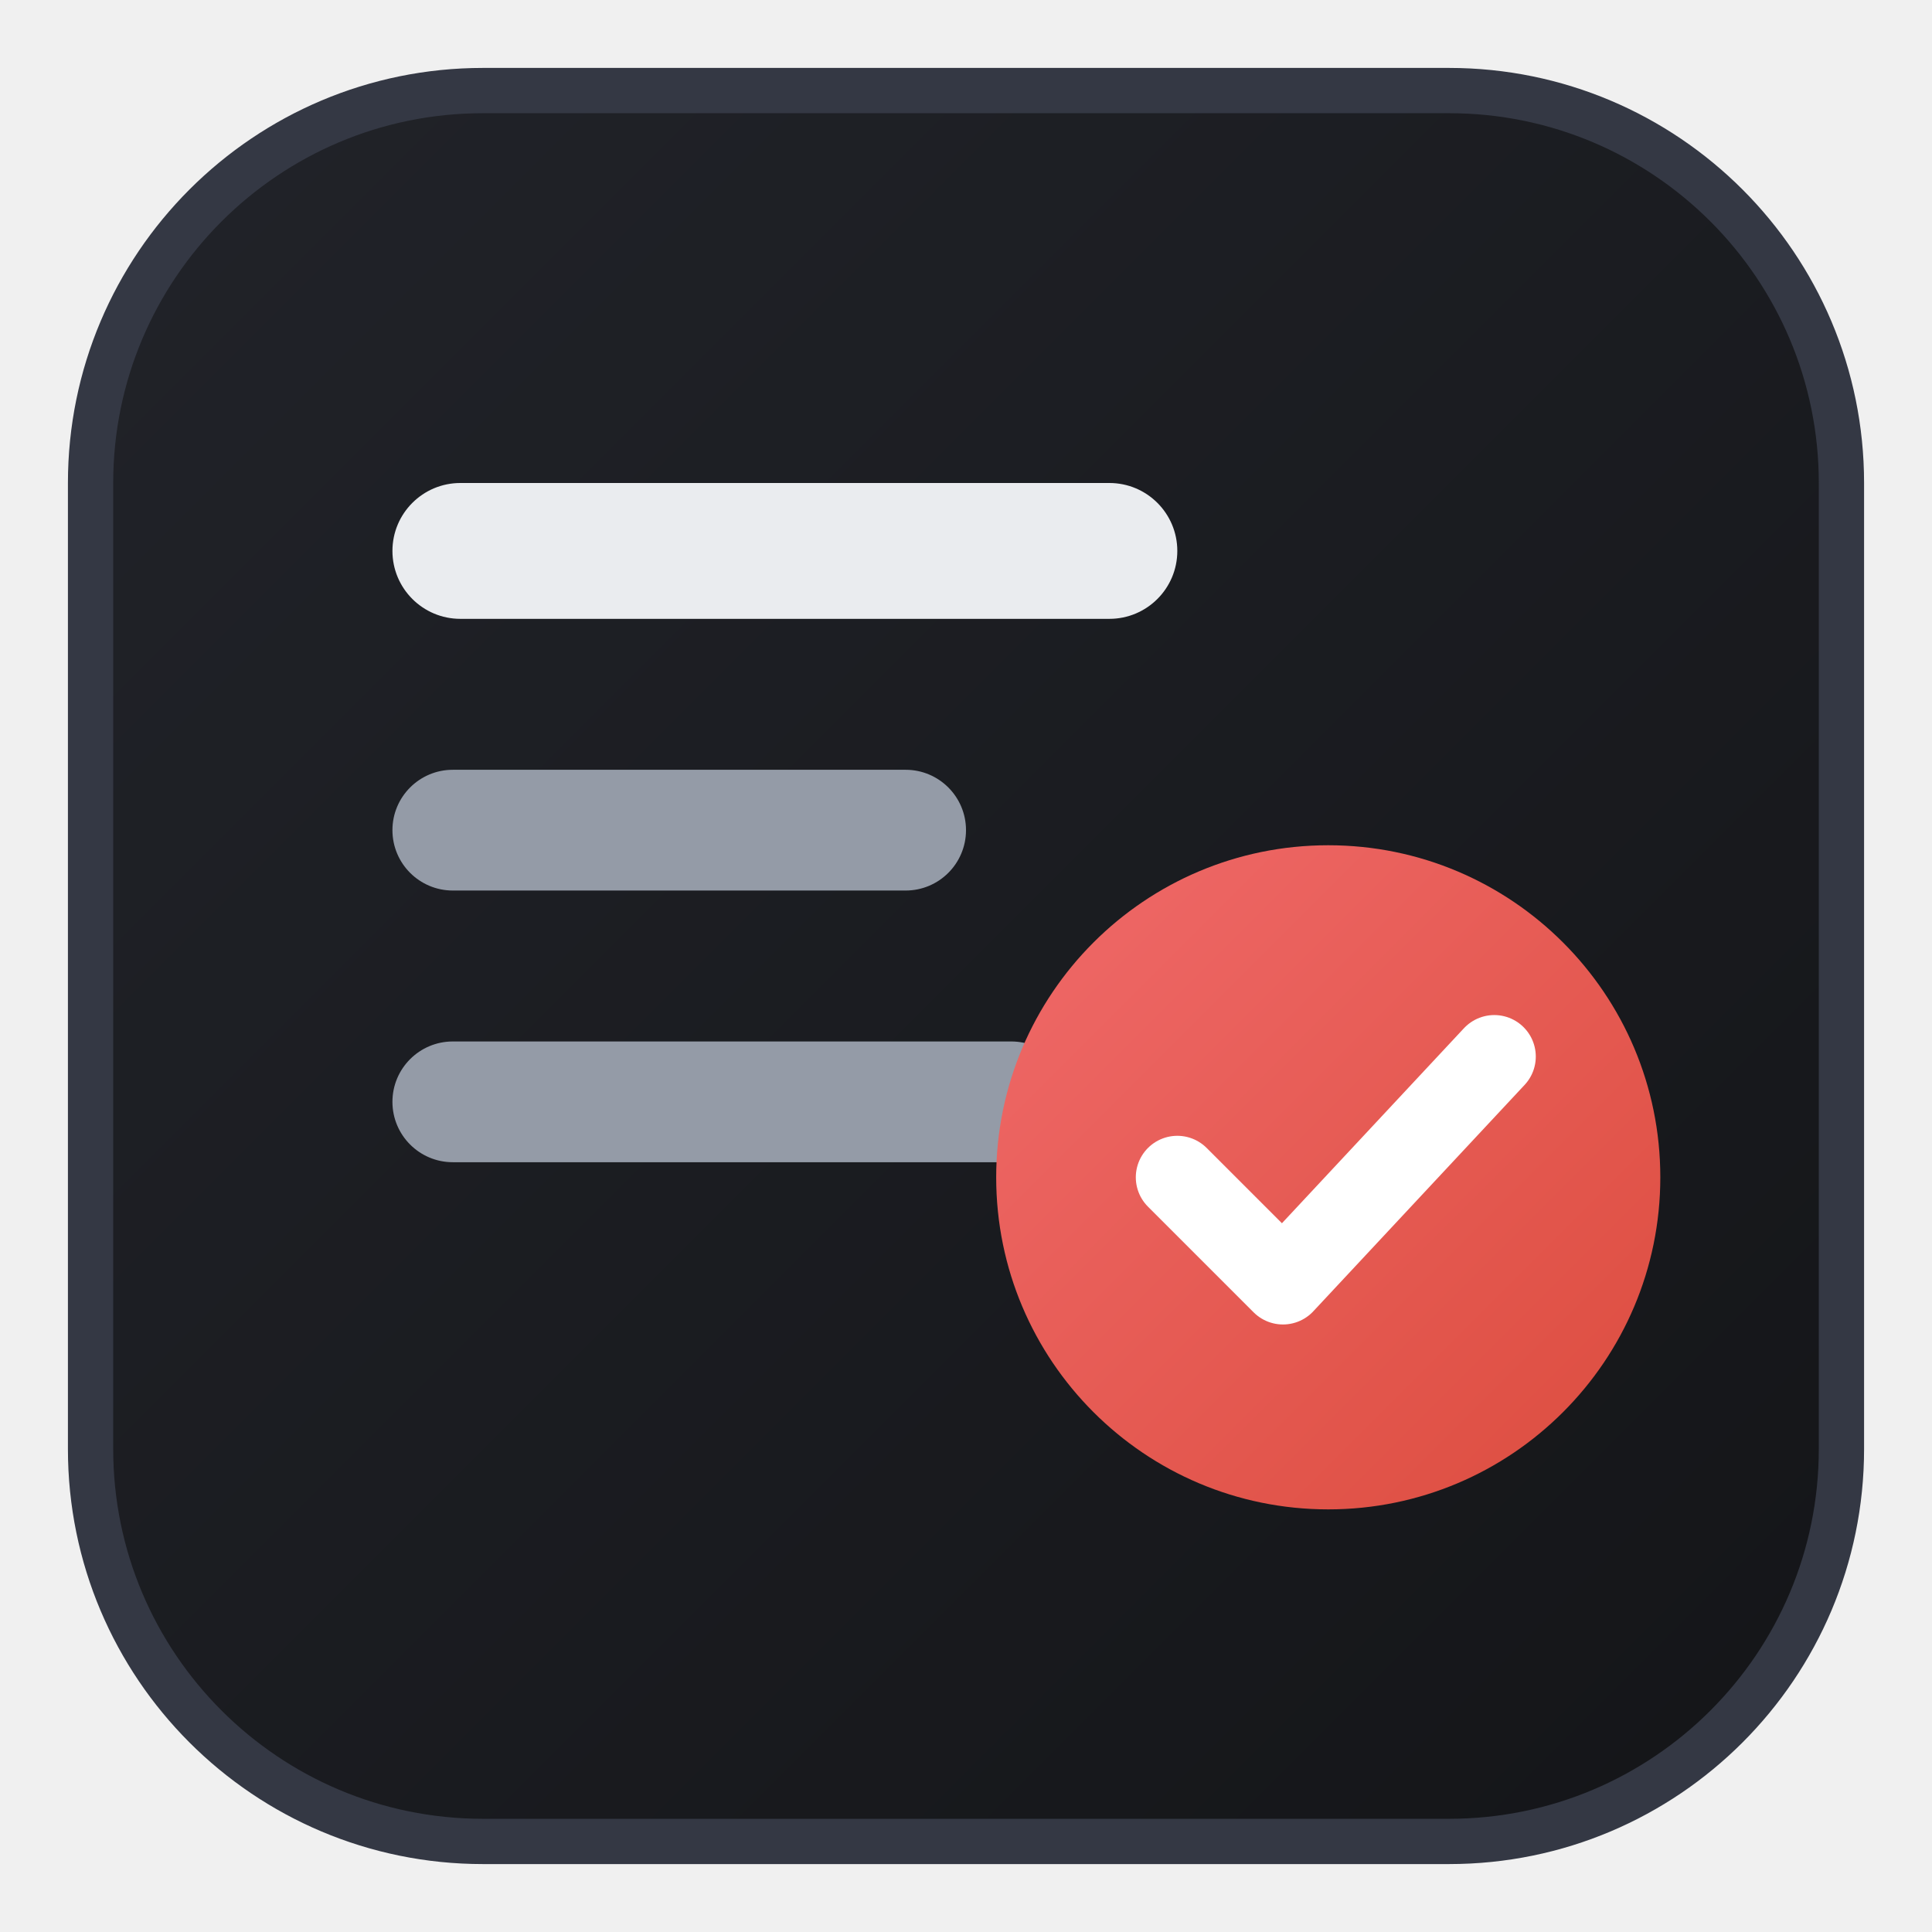
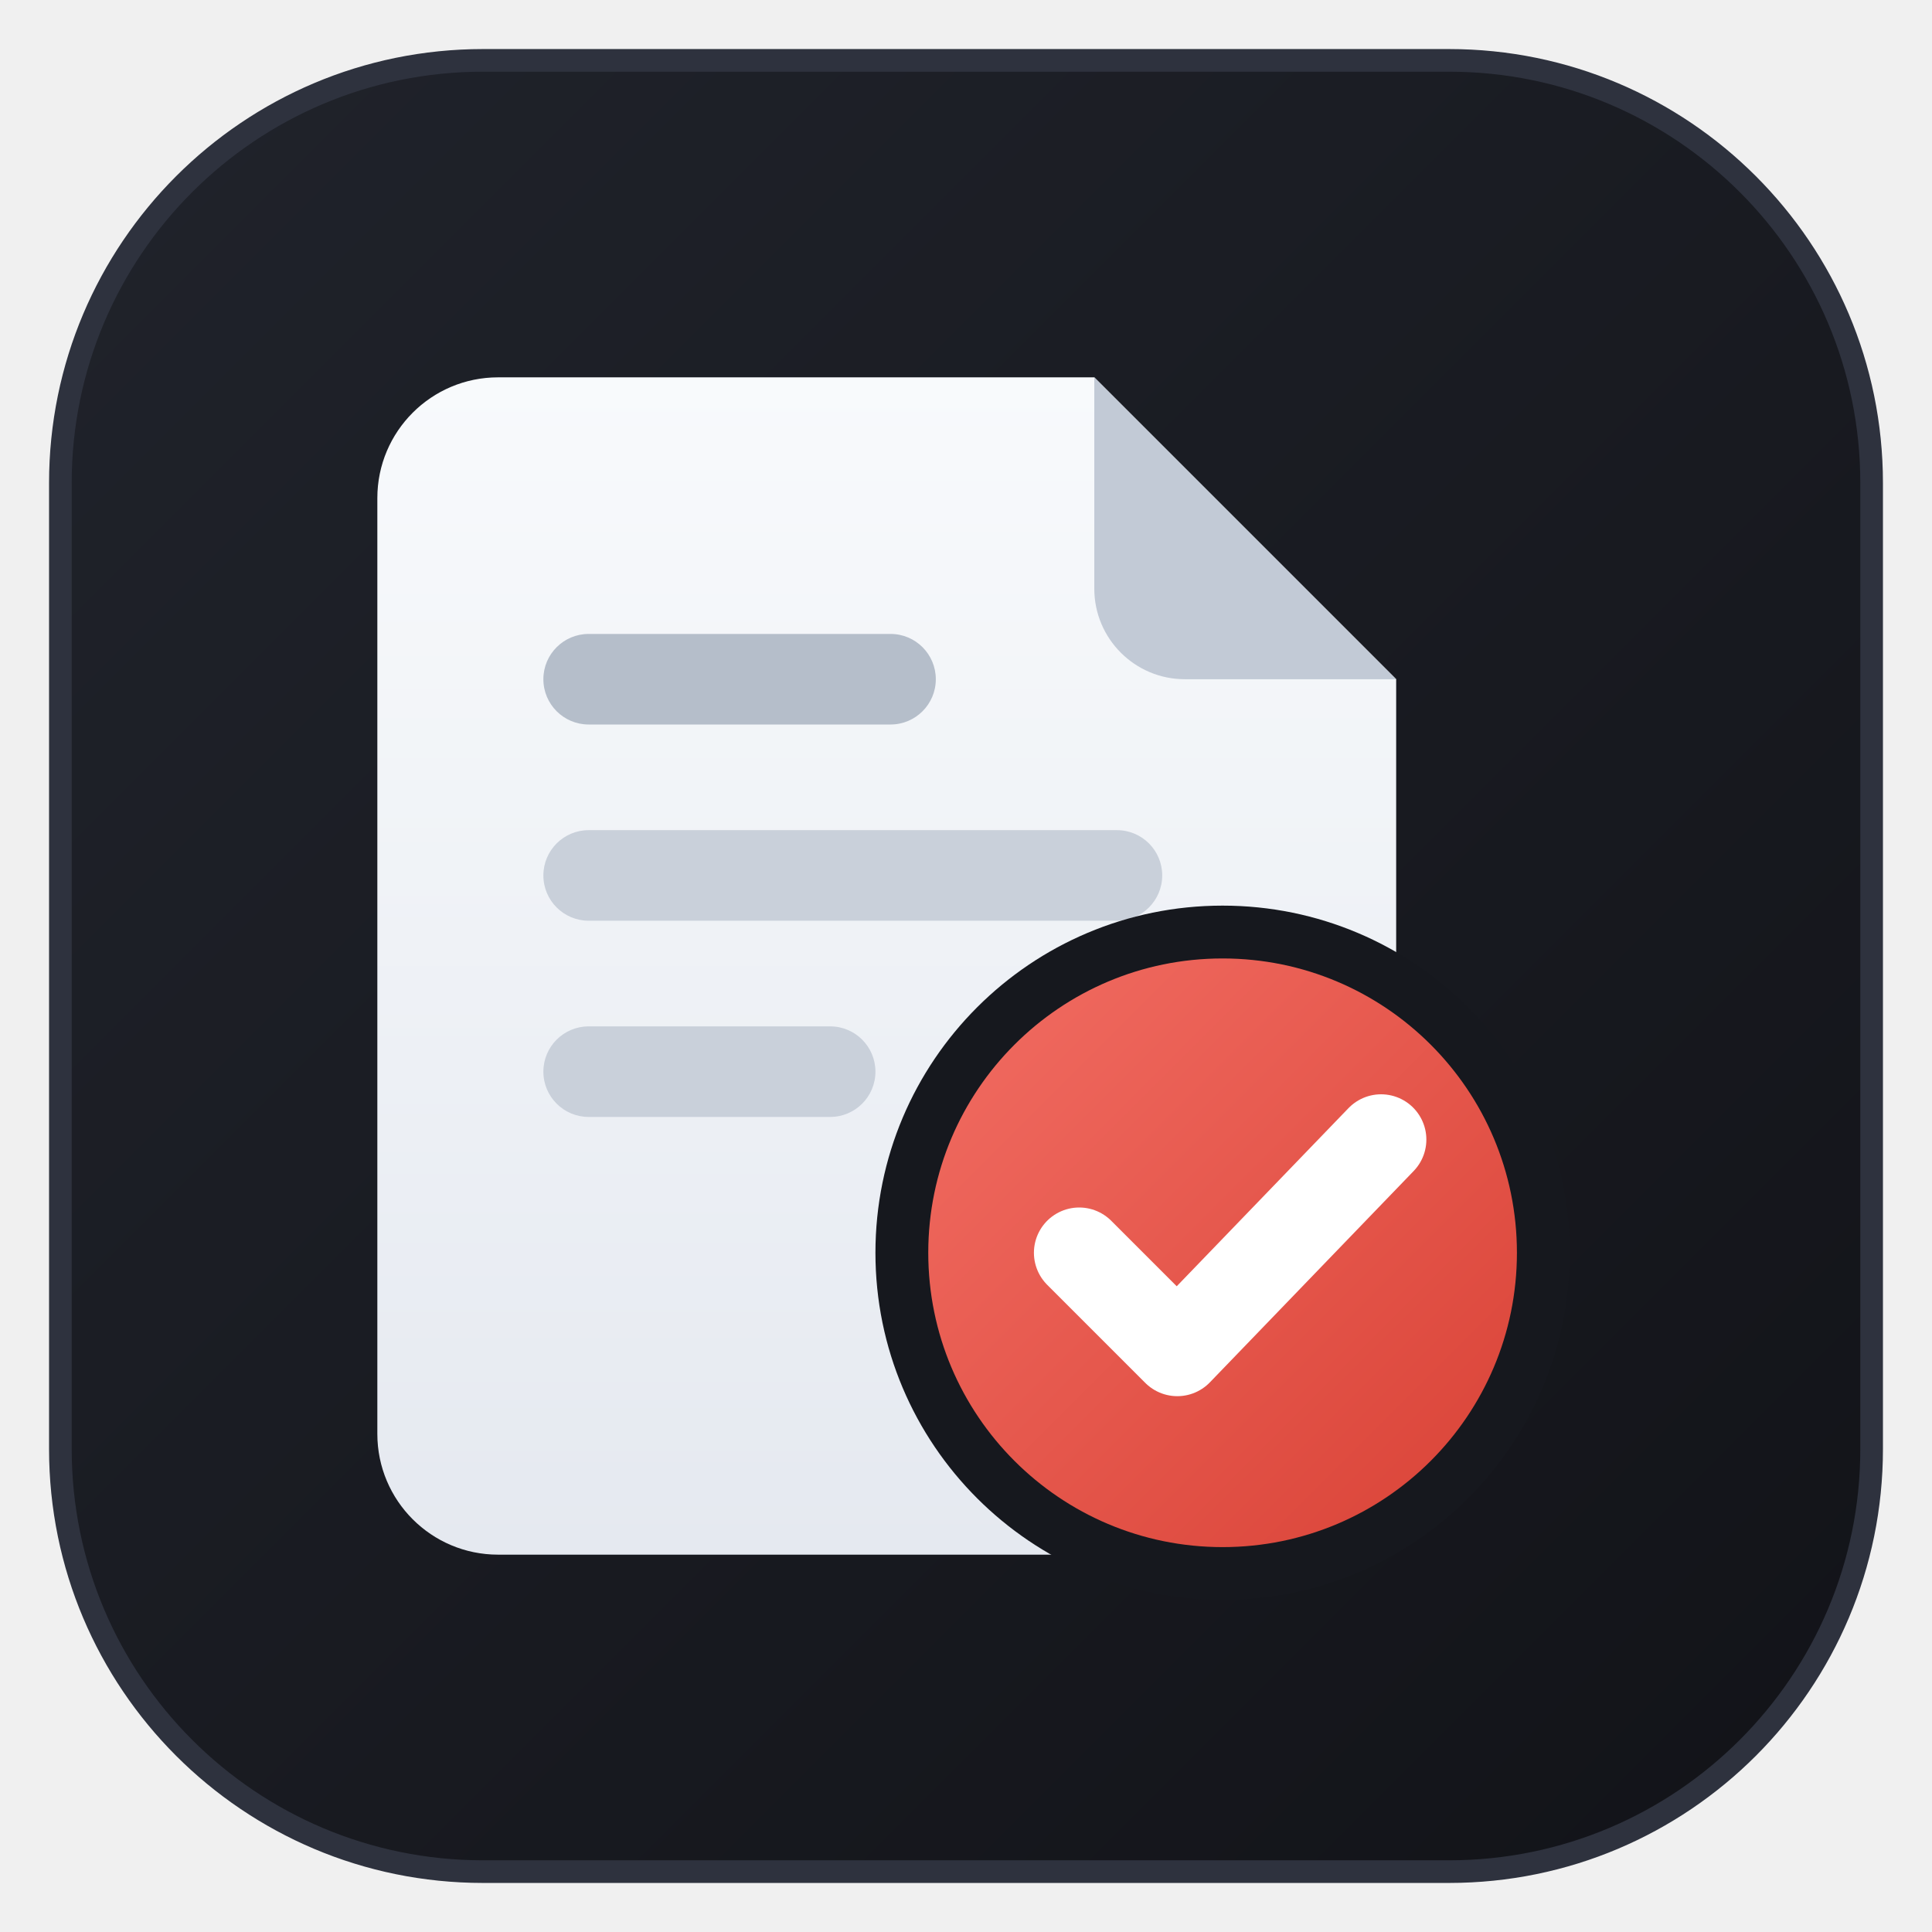
<svg xmlns="http://www.w3.org/2000/svg" viewBox="0 0 256 256" width="256" height="256">
  <defs>
    <linearGradient id="bg" x1="0" y1="0" x2="1" y2="1">
-       <stop offset="0%" stop-color="#212329" />
-       <stop offset="100%" stop-color="#141518" />
+       <stop offset="0%" stop-color="#20232B" />
+       <stop offset="100%" stop-color="#121318" />
+     </linearGradient>
+     <linearGradient id="page" x1="0" y1="0" x2="0" y2="1">
+       <stop offset="0%" stop-color="#F8FAFC" />
+       <stop offset="100%" stop-color="#E5E9F0" />
    </linearGradient>
    <linearGradient id="accent" x1="0" y1="0" x2="1" y2="1">
-       <stop offset="0%" stop-color="#F06A6A" />
-       <stop offset="100%" stop-color="#DC4C3E" />
+       <stop offset="0%" stop-color="#F26D63" />
+       <stop offset="100%" stop-color="#D94236" />
    </linearGradient>
  </defs>
-   <rect x="12" y="12" width="232" height="232" rx="52" fill="url(#bg)" stroke="#343844" stroke-width="6" />
-   <rect x="52" y="64" width="104" height="18" rx="9" fill="#EAECEF" />
-   <rect x="52" y="102" width="76" height="16" rx="8" fill="#949BA7" />
-   <rect x="52" y="138" width="90" height="16" rx="8" fill="#949BA7" />
-   <circle cx="176" cy="156" r="44" fill="url(#accent)" />
-   <path d="M156 156 L170 170 L198 140" fill="none" stroke="#FFFFFF" stroke-width="11" stroke-linecap="round" stroke-linejoin="round" />
+   <rect x="8" y="8" width="240" height="240" rx="56" fill="url(#bg)" stroke="#2E323E" stroke-width="3" />
+   <path d="M66 50            H145            L185 90            V190            A16 16 0 0 1 169 206            H66            A16 16 0 0 1 50 190            V66            A16 16 0 0 1 66 50 Z" fill="url(#page)" />
+   <path d="M145 50 V78 A12 12 0 0 0 157 90 H185 Z" fill="#C2CAD6" />
+   <rect x="72" y="84" width="52" height="12" rx="6" fill="#B5BECA" />
+   <rect x="72" y="110" width="82" height="12" rx="6" fill="#C9D0DA" />
+   <rect x="72" y="136" width="44" height="12" rx="6" fill="#C9D0DA" />
+   <circle cx="162" cy="166" r="46" fill="#16181E" />
+   <circle cx="162" cy="166" r="39" fill="url(#accent)" />
+   <path d="M143 166 L156 179 L183 151" fill="none" stroke="#FFFFFF" stroke-width="12" stroke-linecap="round" stroke-linejoin="round" />
</svg>
